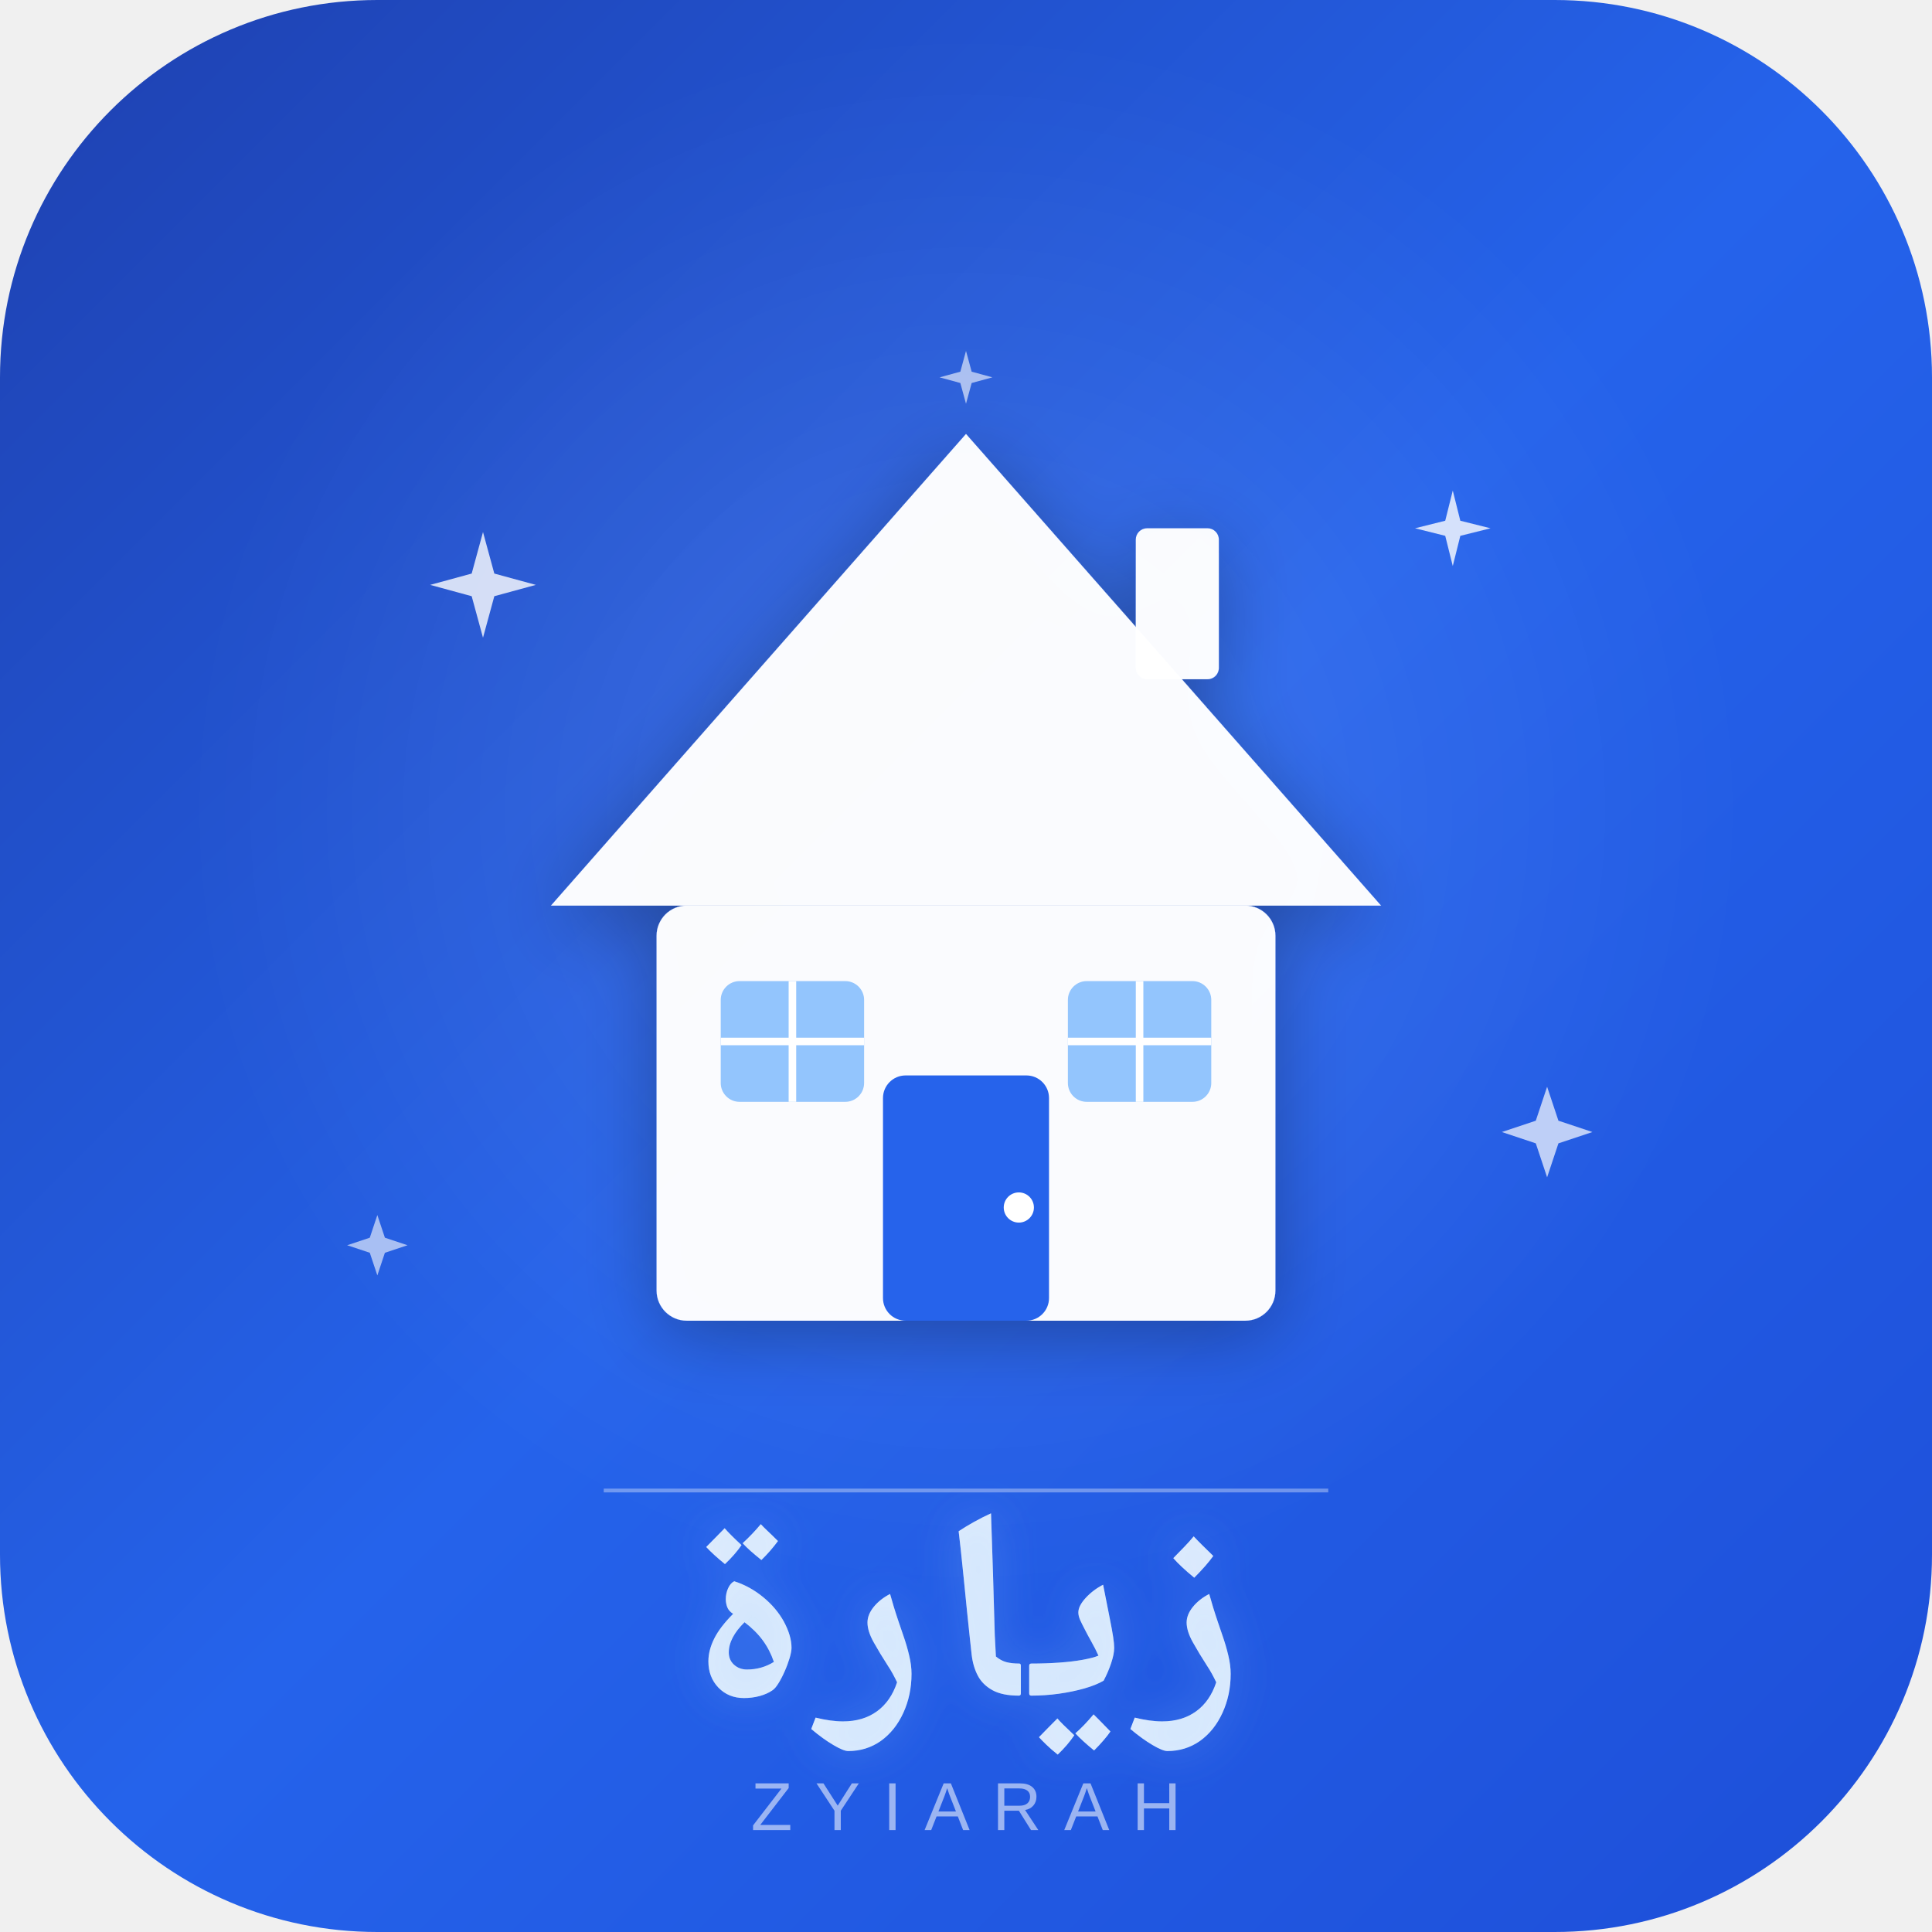
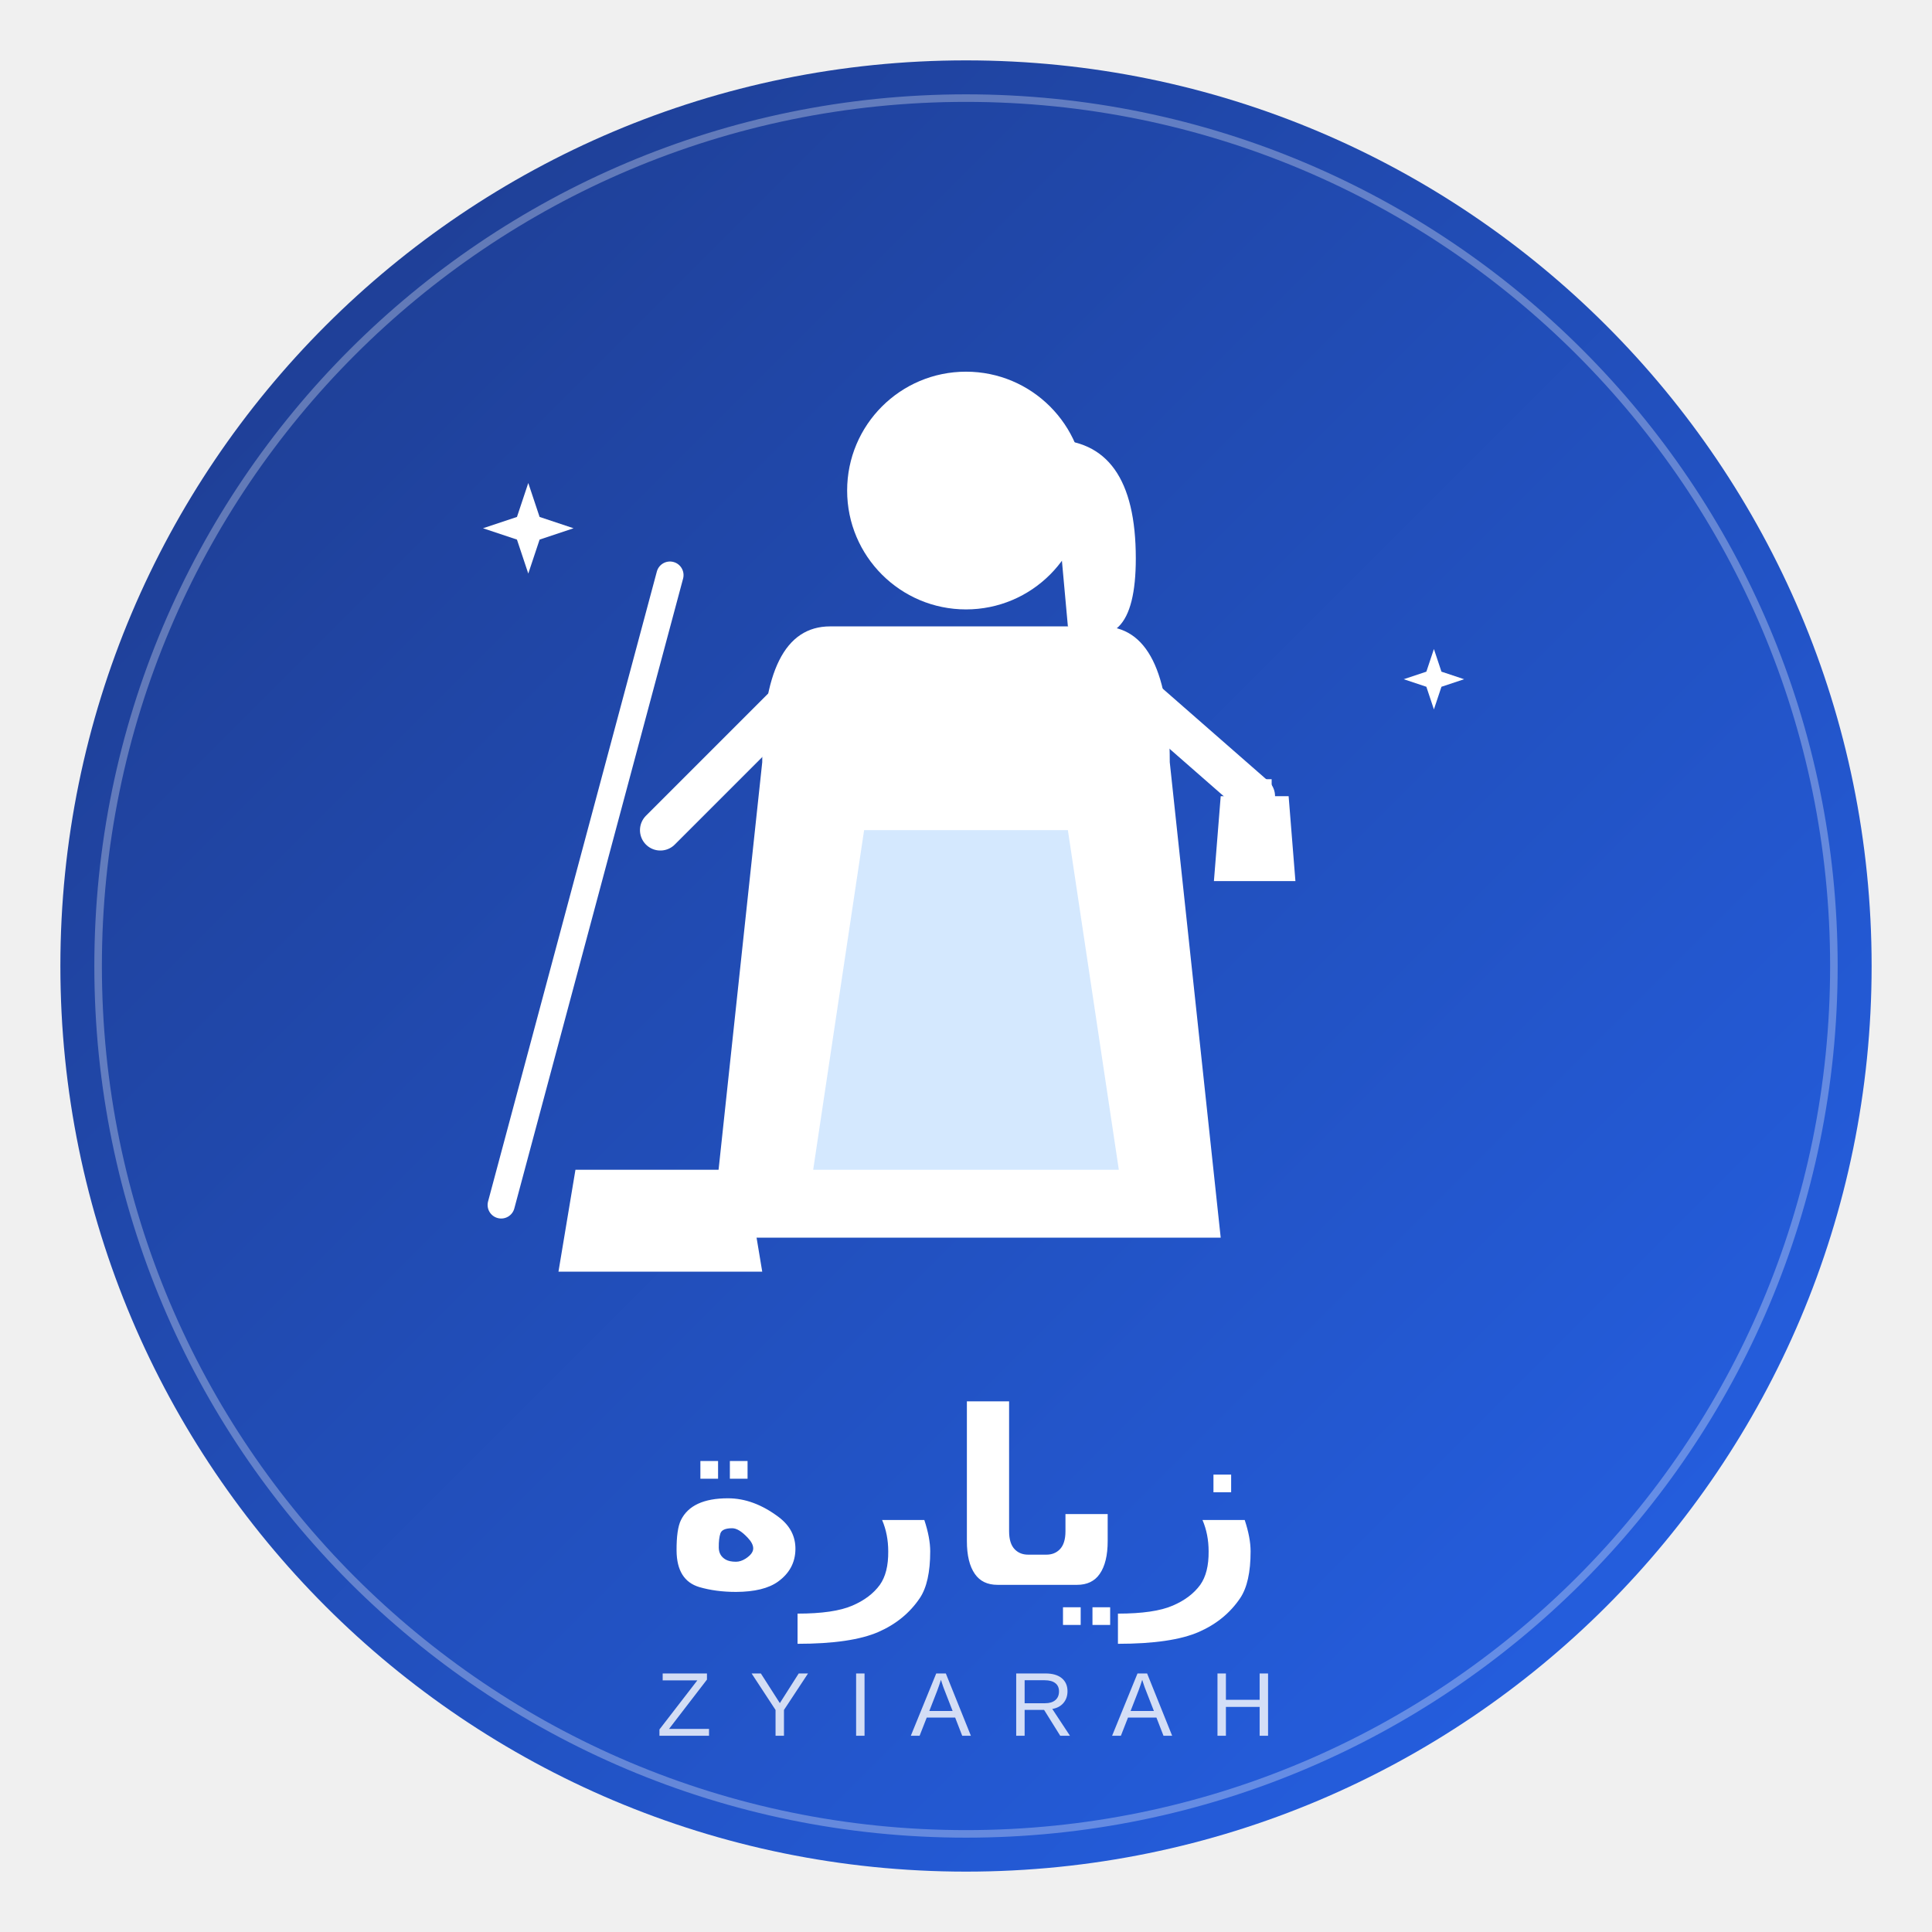
<svg xmlns="http://www.w3.org/2000/svg" viewBox="0 0 512 512" width="512" height="512">
  <defs>
-     <linearGradient id="bgGradient" x1="0%" y1="0%" x2="100%" y2="100%">
-       <stop offset="0%" style="stop-color:#1e40af" />
-       <stop offset="50%" style="stop-color:#2563eb" />
-       <stop offset="100%" style="stop-color:#1d4ed8" />
+     <linearGradient id="mainGradient" x1="0%" y1="0%" x2="100%" y2="100%">
+       <stop offset="0%" style="stop-color:#1e3a8a" />
+       <stop offset="100%" style="stop-color:#2563eb" />
    </linearGradient>
-     <filter id="glow" x="-20%" y="-20%" width="140%" height="140%">
-       <feGaussianBlur stdDeviation="6" result="coloredBlur" />
-       <feMerge>
-         <feMergeNode in="coloredBlur" />
-         <feMergeNode in="SourceGraphic" />
-       </feMerge>
-     </filter>
-     <filter id="softShadow" x="-10%" y="-10%" width="120%" height="130%">
-       <feDropShadow dx="0" dy="4" stdDeviation="10" flood-color="rgba(0,0,0,0.3)" />
-     </filter>
  </defs>
-   <rect width="512" height="512" rx="100" ry="100" fill="url(#bgGradient)" />
-   <radialGradient id="centerGlow" cx="50%" cy="42%" r="40%">
-     <stop offset="0%" style="stop-color:rgba(255,255,255,0.12)" />
-     <stop offset="100%" style="stop-color:rgba(255,255,255,0)" />
-   </radialGradient>
-   <rect width="512" height="512" rx="100" ry="100" fill="url(#centerGlow)" />
-   <g transform="translate(256,210)" filter="url(#softShadow)">
-     <polygon points="0,-95 110,30 -110,30" fill="white" opacity="0.97" />
-     <rect x="45" y="-70" width="22" height="40" rx="3" fill="white" opacity="0.97" />
-     <rect x="-82" y="30" width="164" height="110" rx="8" fill="white" opacity="0.97" />
-     <rect x="-22" y="75" width="44" height="65" rx="6" fill="#2563eb" />
-     <circle cx="14" cy="110" r="4" fill="white" />
-     <rect x="-65" y="50" width="38" height="32" rx="5" fill="#93c5fd" />
-     <line x1="-46" y1="50" x2="-46" y2="82" stroke="white" stroke-width="2" />
-     <line x1="-65" y1="66" x2="-27" y2="66" stroke="white" stroke-width="2" />
-     <rect x="27" y="50" width="38" height="32" rx="5" fill="#93c5fd" />
-     <line x1="46" y1="50" x2="46" y2="82" stroke="white" stroke-width="2" />
-     <line x1="27" y1="66" x2="65" y2="66" stroke="white" stroke-width="2" />
+   <circle cx="256" cy="256" r="240" fill="url(#mainGradient)" />
+   <circle cx="256" cy="256" r="230" fill="none" stroke="white" stroke-width="2" opacity="0.3" />
+   <g transform="translate(256, 220) scale(0.9)" fill="white">
+     <circle cx="0" cy="-100" r="35" />
+     <path d="M25,-115 Q50,-115 50,-80 Q50,-50 30,-60" fill="white" />
+     <path d="M-40,-60 L40,-60 Q60,-60 60,-20 L75,120 L-75,120 L-60,-20 Q-60,-60 -40,-60" fill="white" />
+     <path d="M-30,0 L30,0 L45,100 L-45,100 Z" fill="#93c5fd" opacity="0.4" />
+     <rect x="-90" y="-80" width="8" height="200" rx="4" fill="white" transform="rotate(15, -90, -80)" />
+     <path d="M-115,100 L-65,100 L-60,130 L-120,130 Z" fill="white" />
+     <path d="M-45,-45 L-90,0" stroke="white" stroke-width="12" stroke-linecap="round" fill="none" />
+     <path d="M45,-45 L85,-10" stroke="white" stroke-width="12" stroke-linecap="round" fill="none" />
+     <g transform="translate(85, -10)">
+       <path d="M-10,0 L10,0 L12,25 L-12,25 Z" fill="white" />
+       <path d="M-5,-5 L5,-5 L5,5 L-5,5 Z" fill="white" />
+     </g>
  </g>
-   <g transform="translate(128, 155)">
-     <path d="M0,-14 L3,-3 L14,0 L3,3 L0,14 L-3,3 L-14,0 L-3,-3 Z" fill="white" opacity="0.8" />
+   <text x="256" y="420" text-anchor="middle" font-family="'Tajawal', Arial" font-size="64" font-weight="bold" fill="white">زيارة</text>
+   <text x="256" y="460" text-anchor="middle" font-family="Arial" font-size="24" font-weight="100" fill="white" letter-spacing="10" opacity="0.8">ZYIARAH</text>
+   <g transform="translate(140, 140) scale(0.6)" fill="white">
+     <path d="M0-20 L5-5 L20 0 L5 5 L0 20 L-5 5 L-20 0 L-5-5 Z" />
  </g>
-   <g transform="translate(385, 140)">
-     <path d="M0,-10 L2,-2 L10,0 L2,2 L0,10 L-2,2 L-10,0 L-2,-2 Z" fill="white" opacity="0.8" />
+   <g transform="translate(380, 180) scale(0.4)" fill="white">
+     <path d="M0-20 L5-5 L20 0 L5 5 L0 20 L-5 5 L-20 0 L-5-5 Z" />
  </g>
-   <g transform="translate(100, 330)">
-     <path d="M0,-8 L2,-2 L8,0 L2,2 L0,8 L-2,2 L-8,0 L-2,-2 Z" fill="white" opacity="0.6" />
-   </g>
-   <g transform="translate(410, 300)">
-     <path d="M0,-12 L3,-3 L12,0 L3,3 L0,12 L-3,3 L-12,0 L-3,-3 Z" fill="white" opacity="0.7" />
-   </g>
-   <g transform="translate(256, 100)">
-     <path d="M0,-7 L1.5,-1.5 L7,0 L1.5,1.5 L0,7 L-1.5,1.5 L-7,0 L-1.5,-1.5 Z" fill="white" opacity="0.6" />
-   </g>
-   <line x1="160" y1="395" x2="352" y2="395" stroke="rgba(255,255,255,0.35)" stroke-width="1" />
-   <text x="256" y="450" text-anchor="middle" font-family="'Tajawal', 'Cairo', 'Noto Naskh Arabic', Arial, sans-serif" font-size="72" font-weight="700" fill="white" letter-spacing="4" opacity="0.97">زيارة</text>
-   <text x="256" y="450" text-anchor="middle" font-family="'Tajawal', 'Cairo', 'Noto Naskh Arabic', Arial, sans-serif" font-size="72" font-weight="700" fill="rgba(147,197,253,0.25)" letter-spacing="4" filter="url(#glow)">زيارة</text>
-   <text x="256" y="485" text-anchor="middle" font-family="'Helvetica Neue', Arial, sans-serif" font-size="18" font-weight="300" fill="rgba(255,255,255,0.55)" letter-spacing="6">ZYIARAH</text>
</svg>
